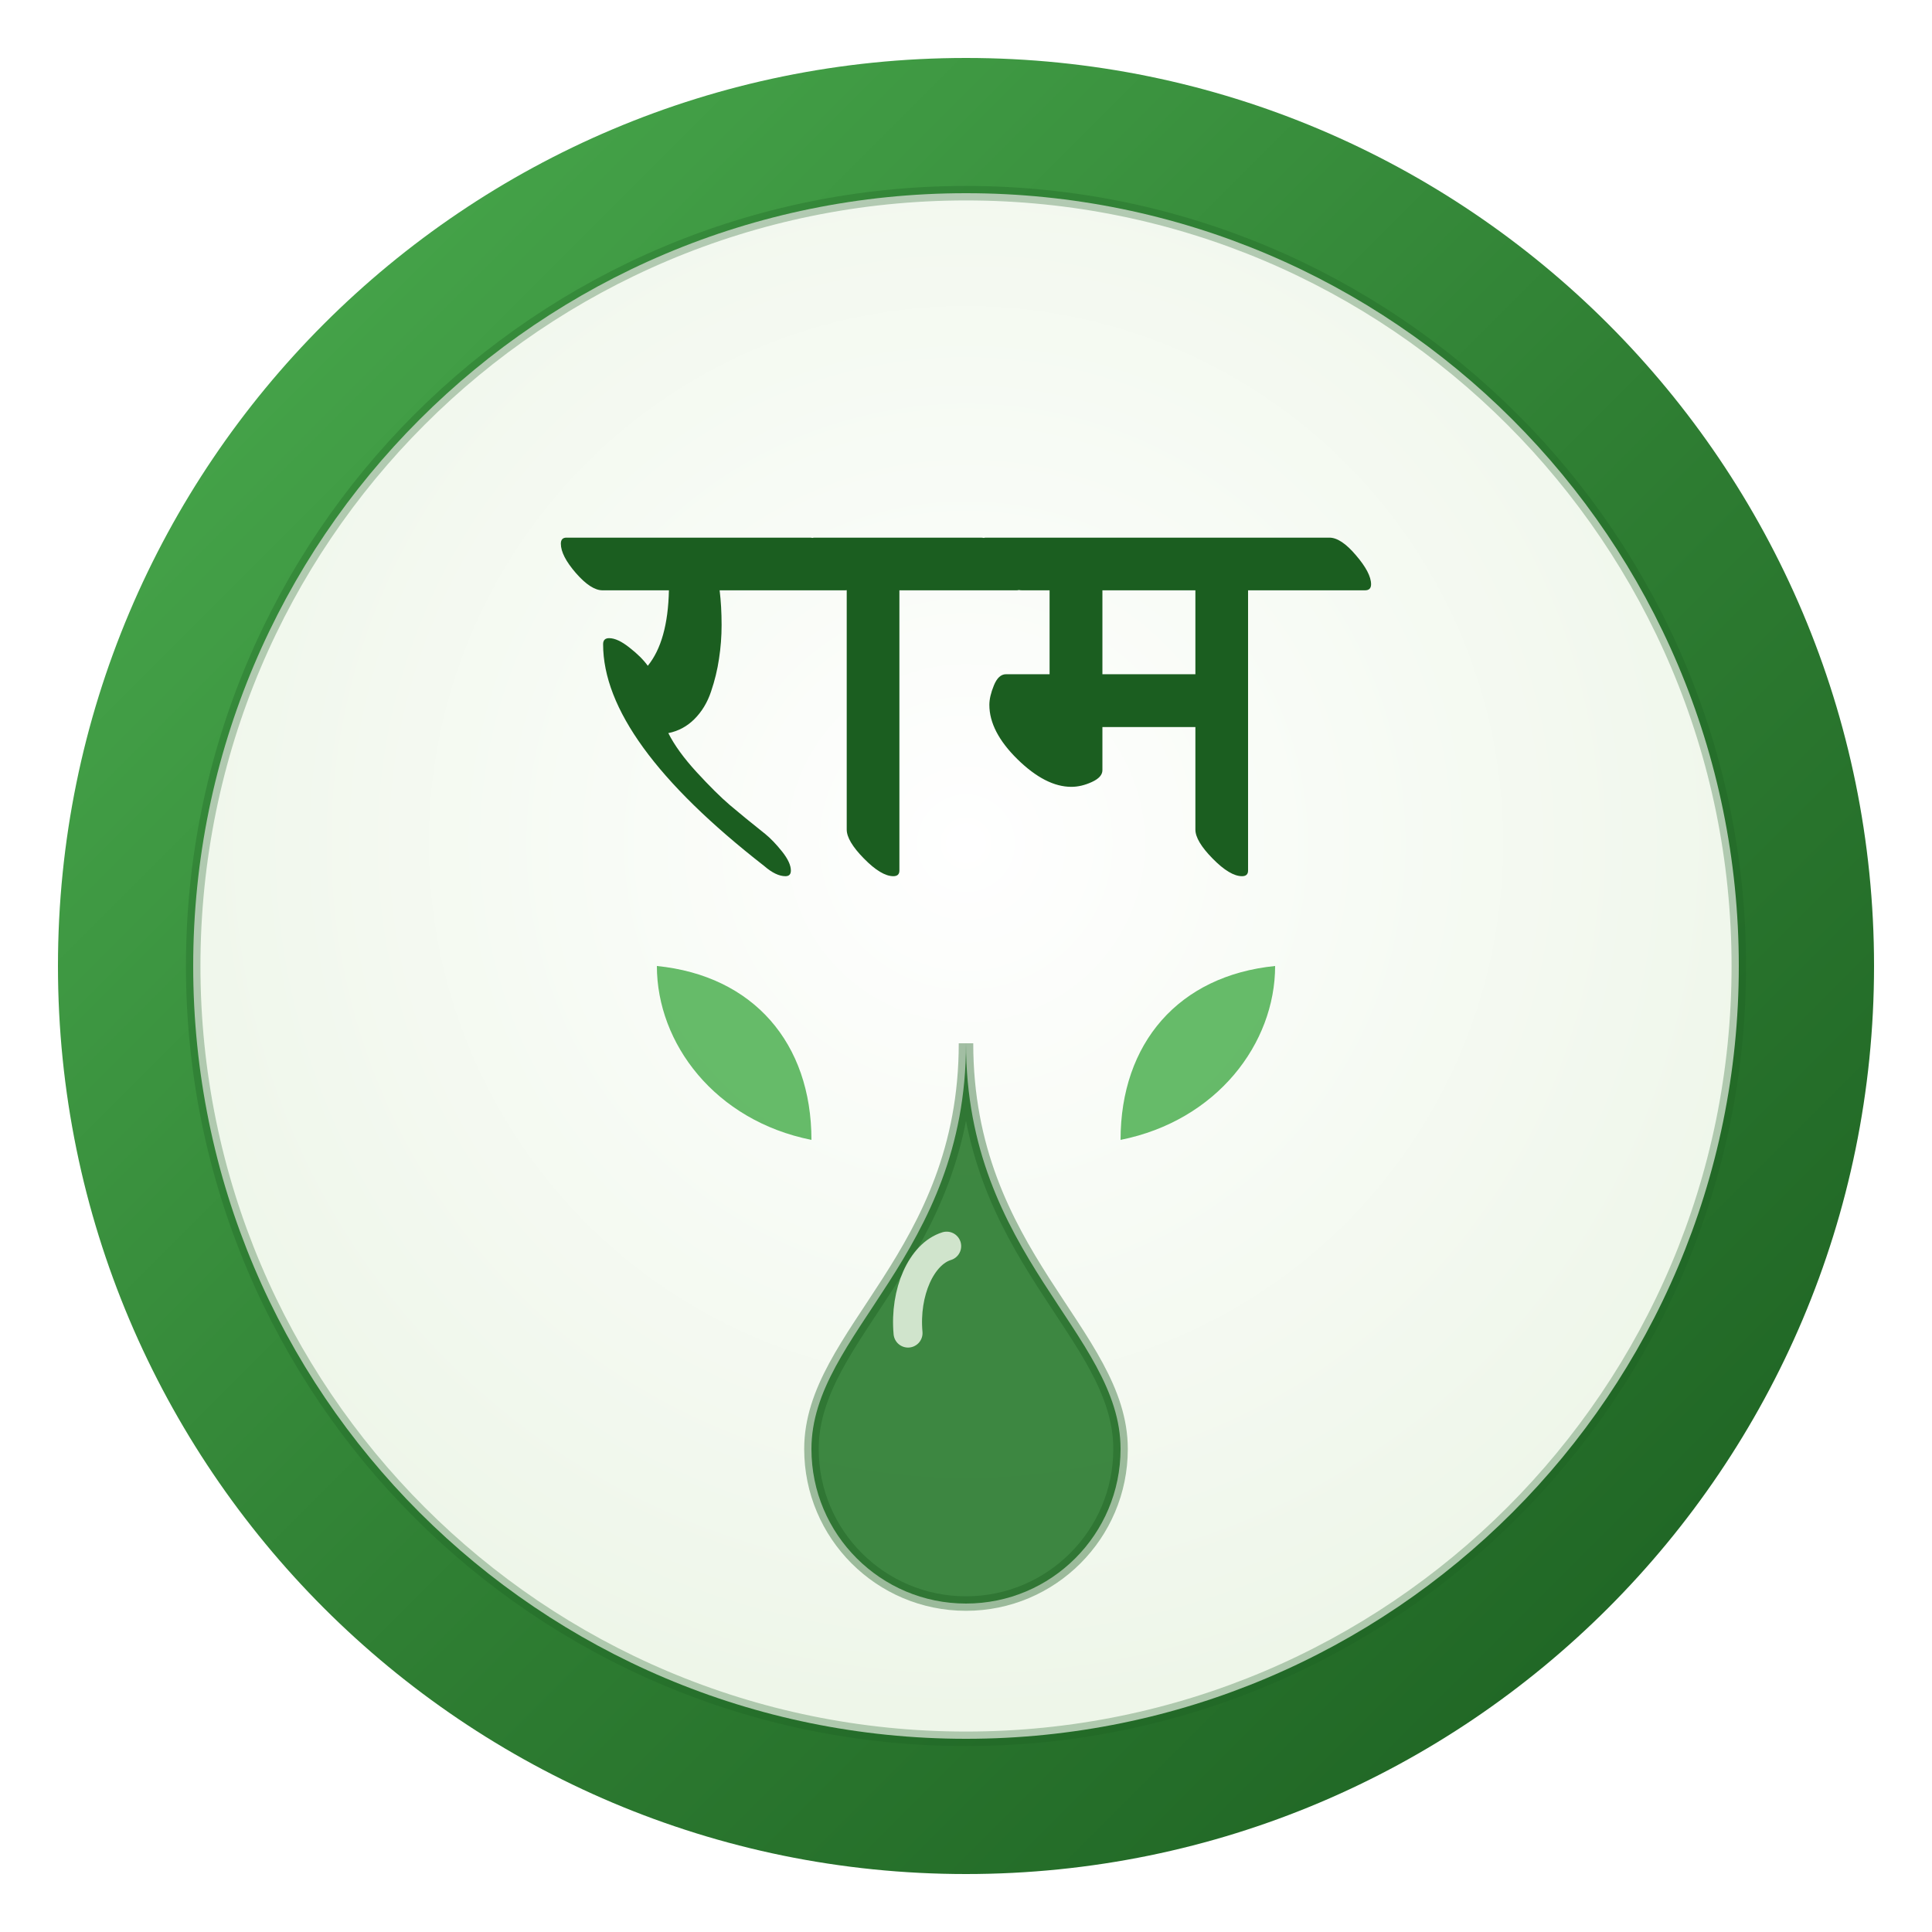
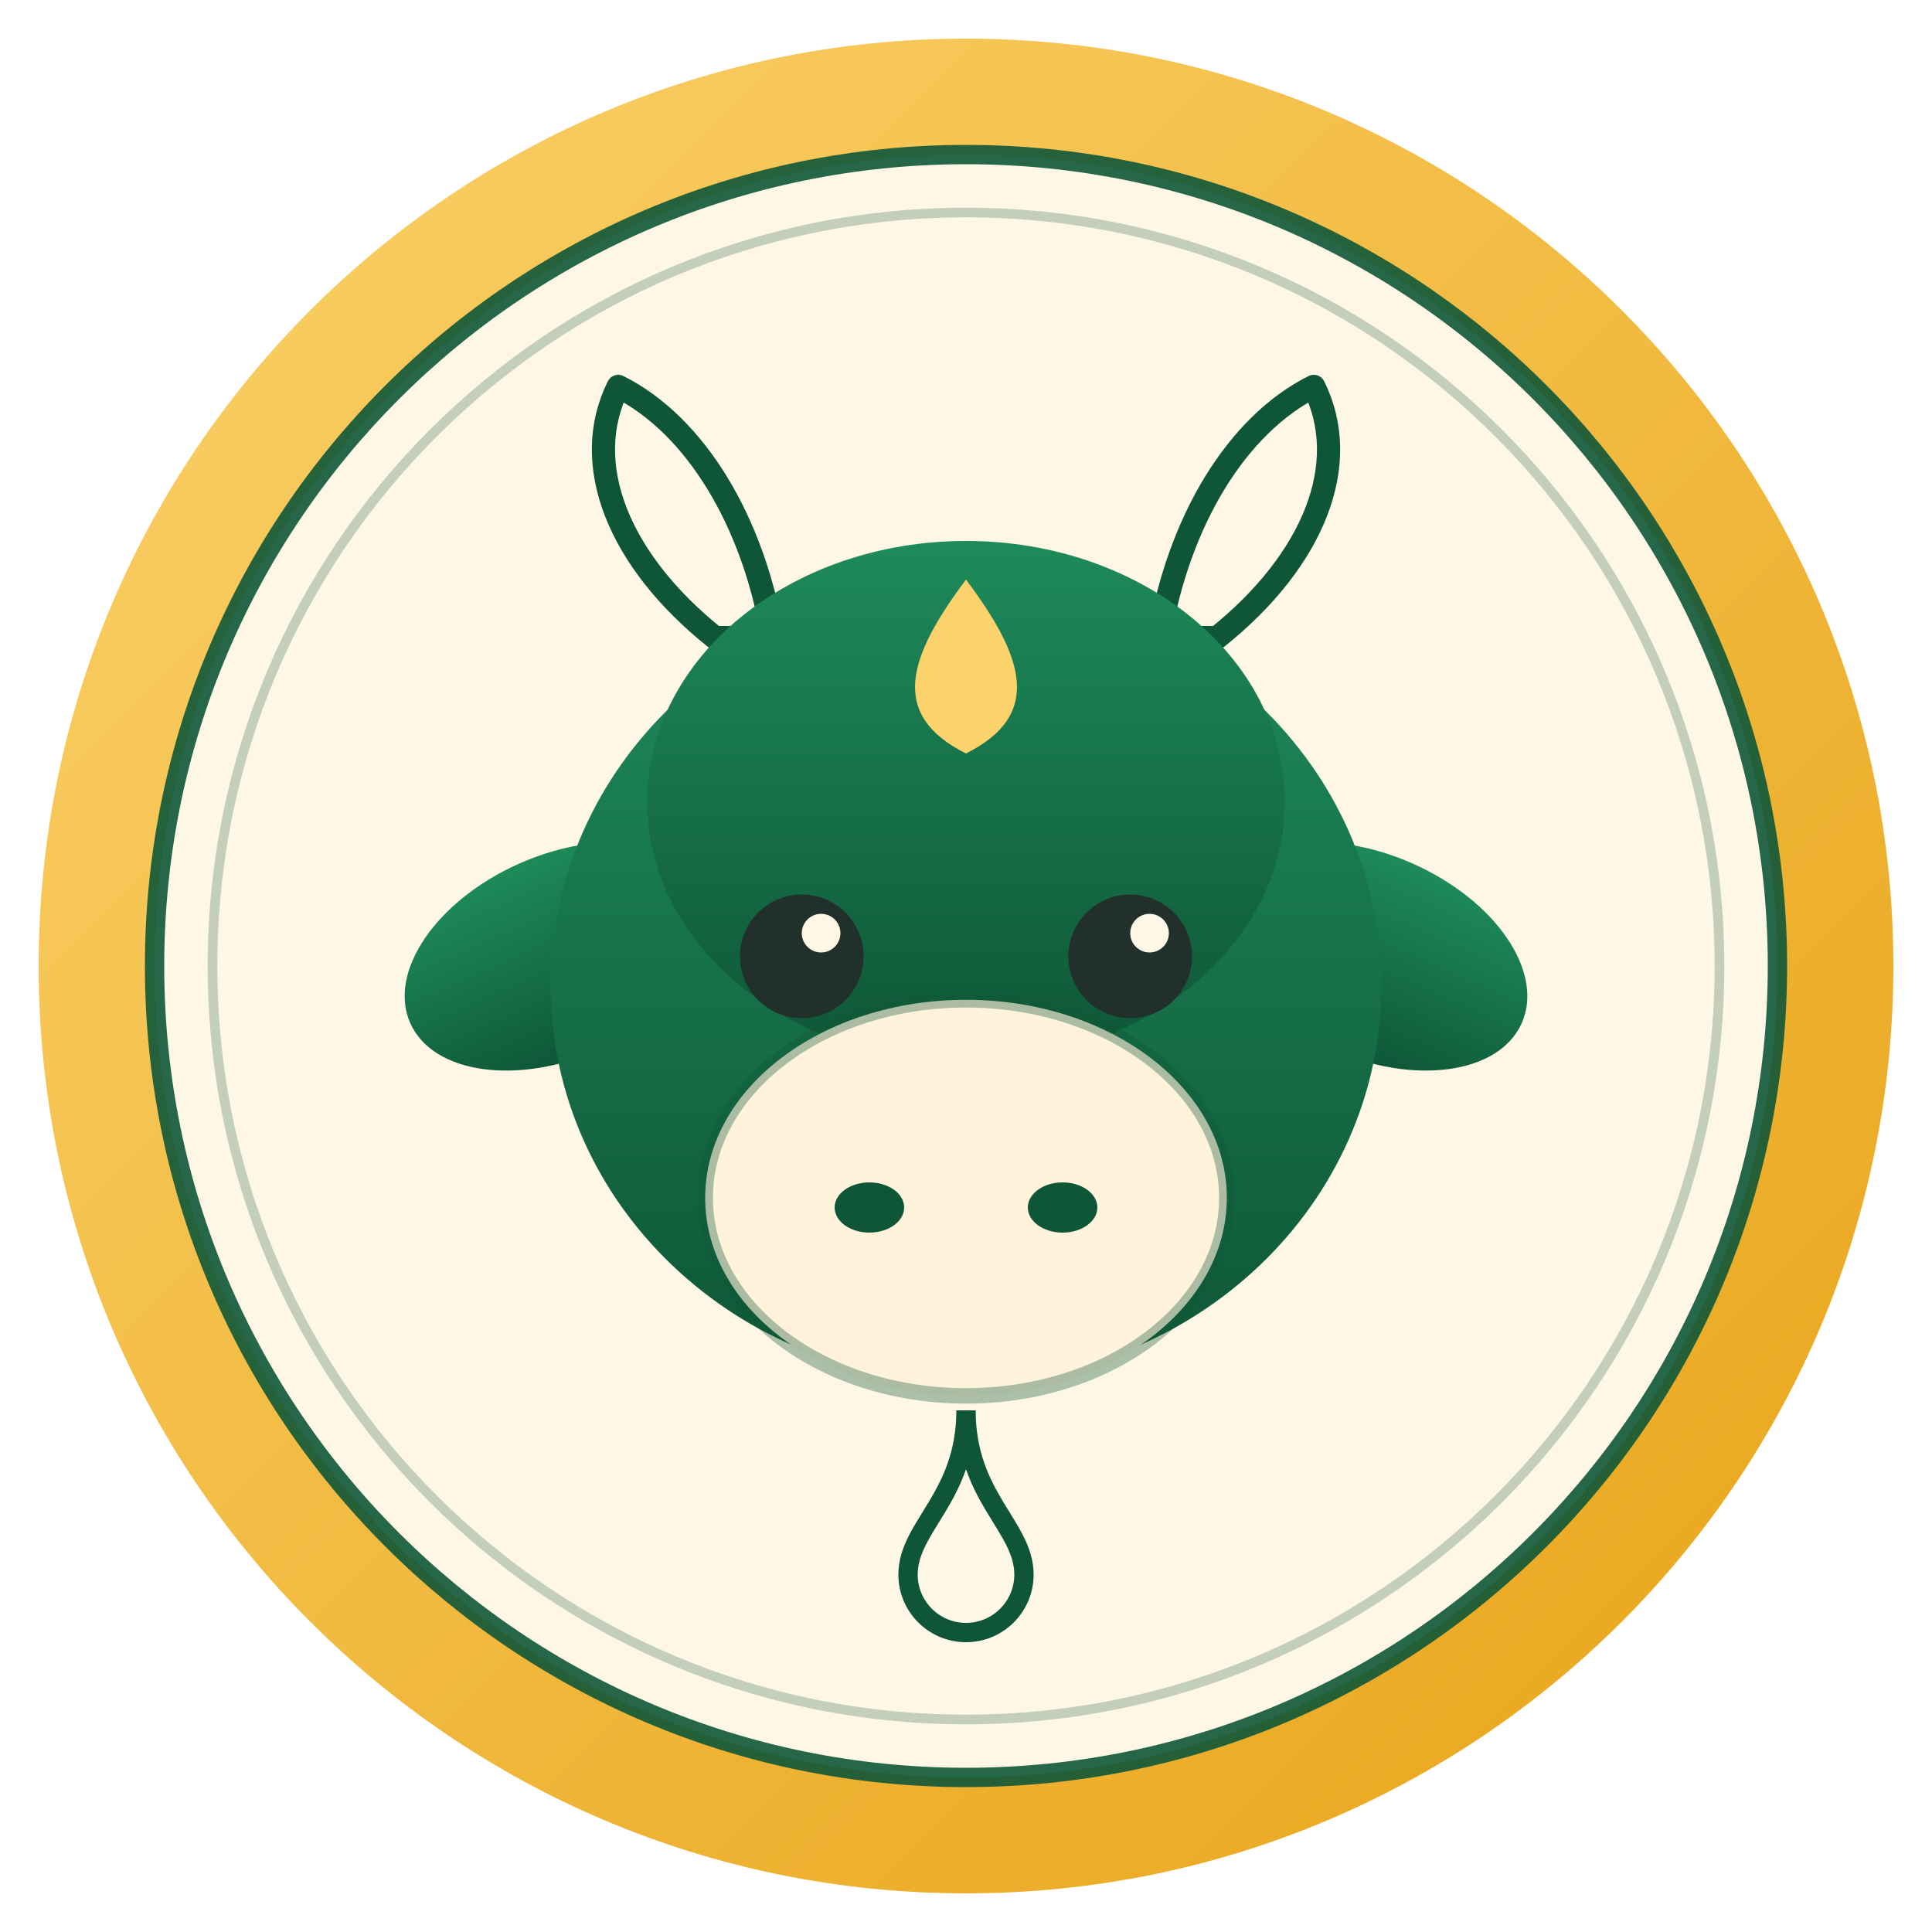
- <svg xmlns="http://www.w3.org/2000/svg" viewBox="0 0 200 200" width="200" height="200" role="img" aria-label="Ram Dudh Dairy logo">
+ <svg xmlns="http://www.w3.org/2000/svg" viewBox="0 0 200 200" width="200" height="200" role="img" aria-label="Ram Dudh Dairy — cow emblem">
  <defs>
-     <linearGradient id="rdFresh" x1="0" y1="0" x2="1" y2="1">
-       <stop offset="0" stop-color="#4CAF50" />
-       <stop offset="0.55" stop-color="#2E7D32" />
-       <stop offset="1" stop-color="#1B5E20" />
+     <linearGradient id="rdButter" x1="0" y1="0" x2="1" y2="1">
+       <stop offset="0" stop-color="#FBD26B" />
+       <stop offset="1" stop-color="#E8A317" />
    </linearGradient>
-     <radialGradient id="rdGlow" cx="0.5" cy="0.42" r="0.7">
-       <stop offset="0" stop-color="#FFFFFF" />
-       <stop offset="1" stop-color="#EAF4E4" />
-     </radialGradient>
+     <linearGradient id="rdGreen" x1="0" y1="0" x2="0" y2="1">
+       <stop offset="0" stop-color="#1E8A5A" />
+       <stop offset="1" stop-color="#0E5637" />
+     </linearGradient>
  </defs>
-   <circle cx="100" cy="100" r="94" fill="url(#rdFresh)" />
-   <circle cx="100" cy="100" r="80" fill="url(#rdGlow)" />
-   <circle cx="100" cy="100" r="80" fill="none" stroke="#1B5E20" stroke-width="1.5" opacity="0.3" />
-   <path d="M100 108 C100 130 116 138 116 150 a16 16 0 0 1 -32 0 C84 138 100 130 100 108 Z" fill="#2E7D32" opacity="0.92" />
-   <path d="M100 108 C100 130 116 138 116 150 a16 16 0 0 1 -32 0 C84 138 100 130 100 108 Z" fill="none" stroke="#1B5E20" stroke-width="1.5" opacity="0.4" />
-   <path d="M94 138 a5 8 0 0 1 4 -9" fill="none" stroke="#EAF4E4" stroke-width="3" stroke-linecap="round" opacity="0.85" />
-   <path d="M84 118 C74 116 68 108 68 100 C78 101 84 108 84 118 Z" fill="#4CAF50" opacity="0.85" />
-   <path d="M116 118 C126 116 132 108 132 100 C122 101 116 108 116 118 Z" fill="#4CAF50" opacity="0.85" />
-   <text x="100" y="88" text-anchor="middle" font-family="'Tiro Devanagari Marathi','Mukta',serif" font-size="52" font-weight="700" fill="#1B5E20">राम</text>
+   <circle cx="100" cy="100" r="96" fill="url(#rdButter)" />
+   <circle cx="100" cy="100" r="84" fill="#FFF7E6" />
+   <circle cx="100" cy="100" r="84" fill="none" stroke="#0E5637" stroke-width="2" opacity="0.9" />
+   <circle cx="100" cy="100" r="78" fill="none" stroke="#0E5637" stroke-width="1" opacity="0.25" />
+   <path d="M74 66 C64 58 60 48 64 40 C72 44 78 54 80 66 Z" fill="#FFF7E6" stroke="#0E5637" stroke-width="2.4" stroke-linejoin="round" />
+   <path d="M126 66 C136 58 140 48 136 40 C128 44 122 54 120 66 Z" fill="#FFF7E6" stroke="#0E5637" stroke-width="2.4" stroke-linejoin="round" />
+   <ellipse cx="58" cy="99" rx="17" ry="10.5" fill="url(#rdGreen)" transform="rotate(-24 58 99)" />
+   <ellipse cx="142" cy="99" rx="17" ry="10.5" fill="url(#rdGreen)" transform="rotate(24 142 99)" />
+   <ellipse cx="100" cy="102" rx="43" ry="41" fill="url(#rdGreen)" />
+   <ellipse cx="100" cy="83" rx="33" ry="27" fill="url(#rdGreen)" />
+   <path d="M100 60 C94 68 92 74 100 78 C108 74 106 68 100 60 Z" fill="#FBD26B" />
+   <ellipse cx="100" cy="124" rx="27" ry="20.5" fill="#FFF3DC" />
+   <ellipse cx="100" cy="124" rx="27" ry="20.5" fill="none" stroke="#0E5637" stroke-width="1.6" opacity="0.35" />
+   <ellipse cx="90" cy="125" rx="3.6" ry="2.6" fill="#0E5637" />
+   <ellipse cx="110" cy="125" rx="3.6" ry="2.6" fill="#0E5637" />
+   <circle cx="83" cy="99" r="6.4" fill="#21302A" />
+   <circle cx="117" cy="99" r="6.4" fill="#21302A" />
+   <circle cx="85" cy="96.6" r="2" fill="#FFF7E6" />
+   <circle cx="119" cy="96.6" r="2" fill="#FFF7E6" />
+   <path d="M100 146 C100 155 106 158 106 163 a6 6 0 0 1 -12 0 C94 158 100 155 100 146 Z" fill="#FFF7E6" stroke="#0E5637" stroke-width="2" />
</svg>
